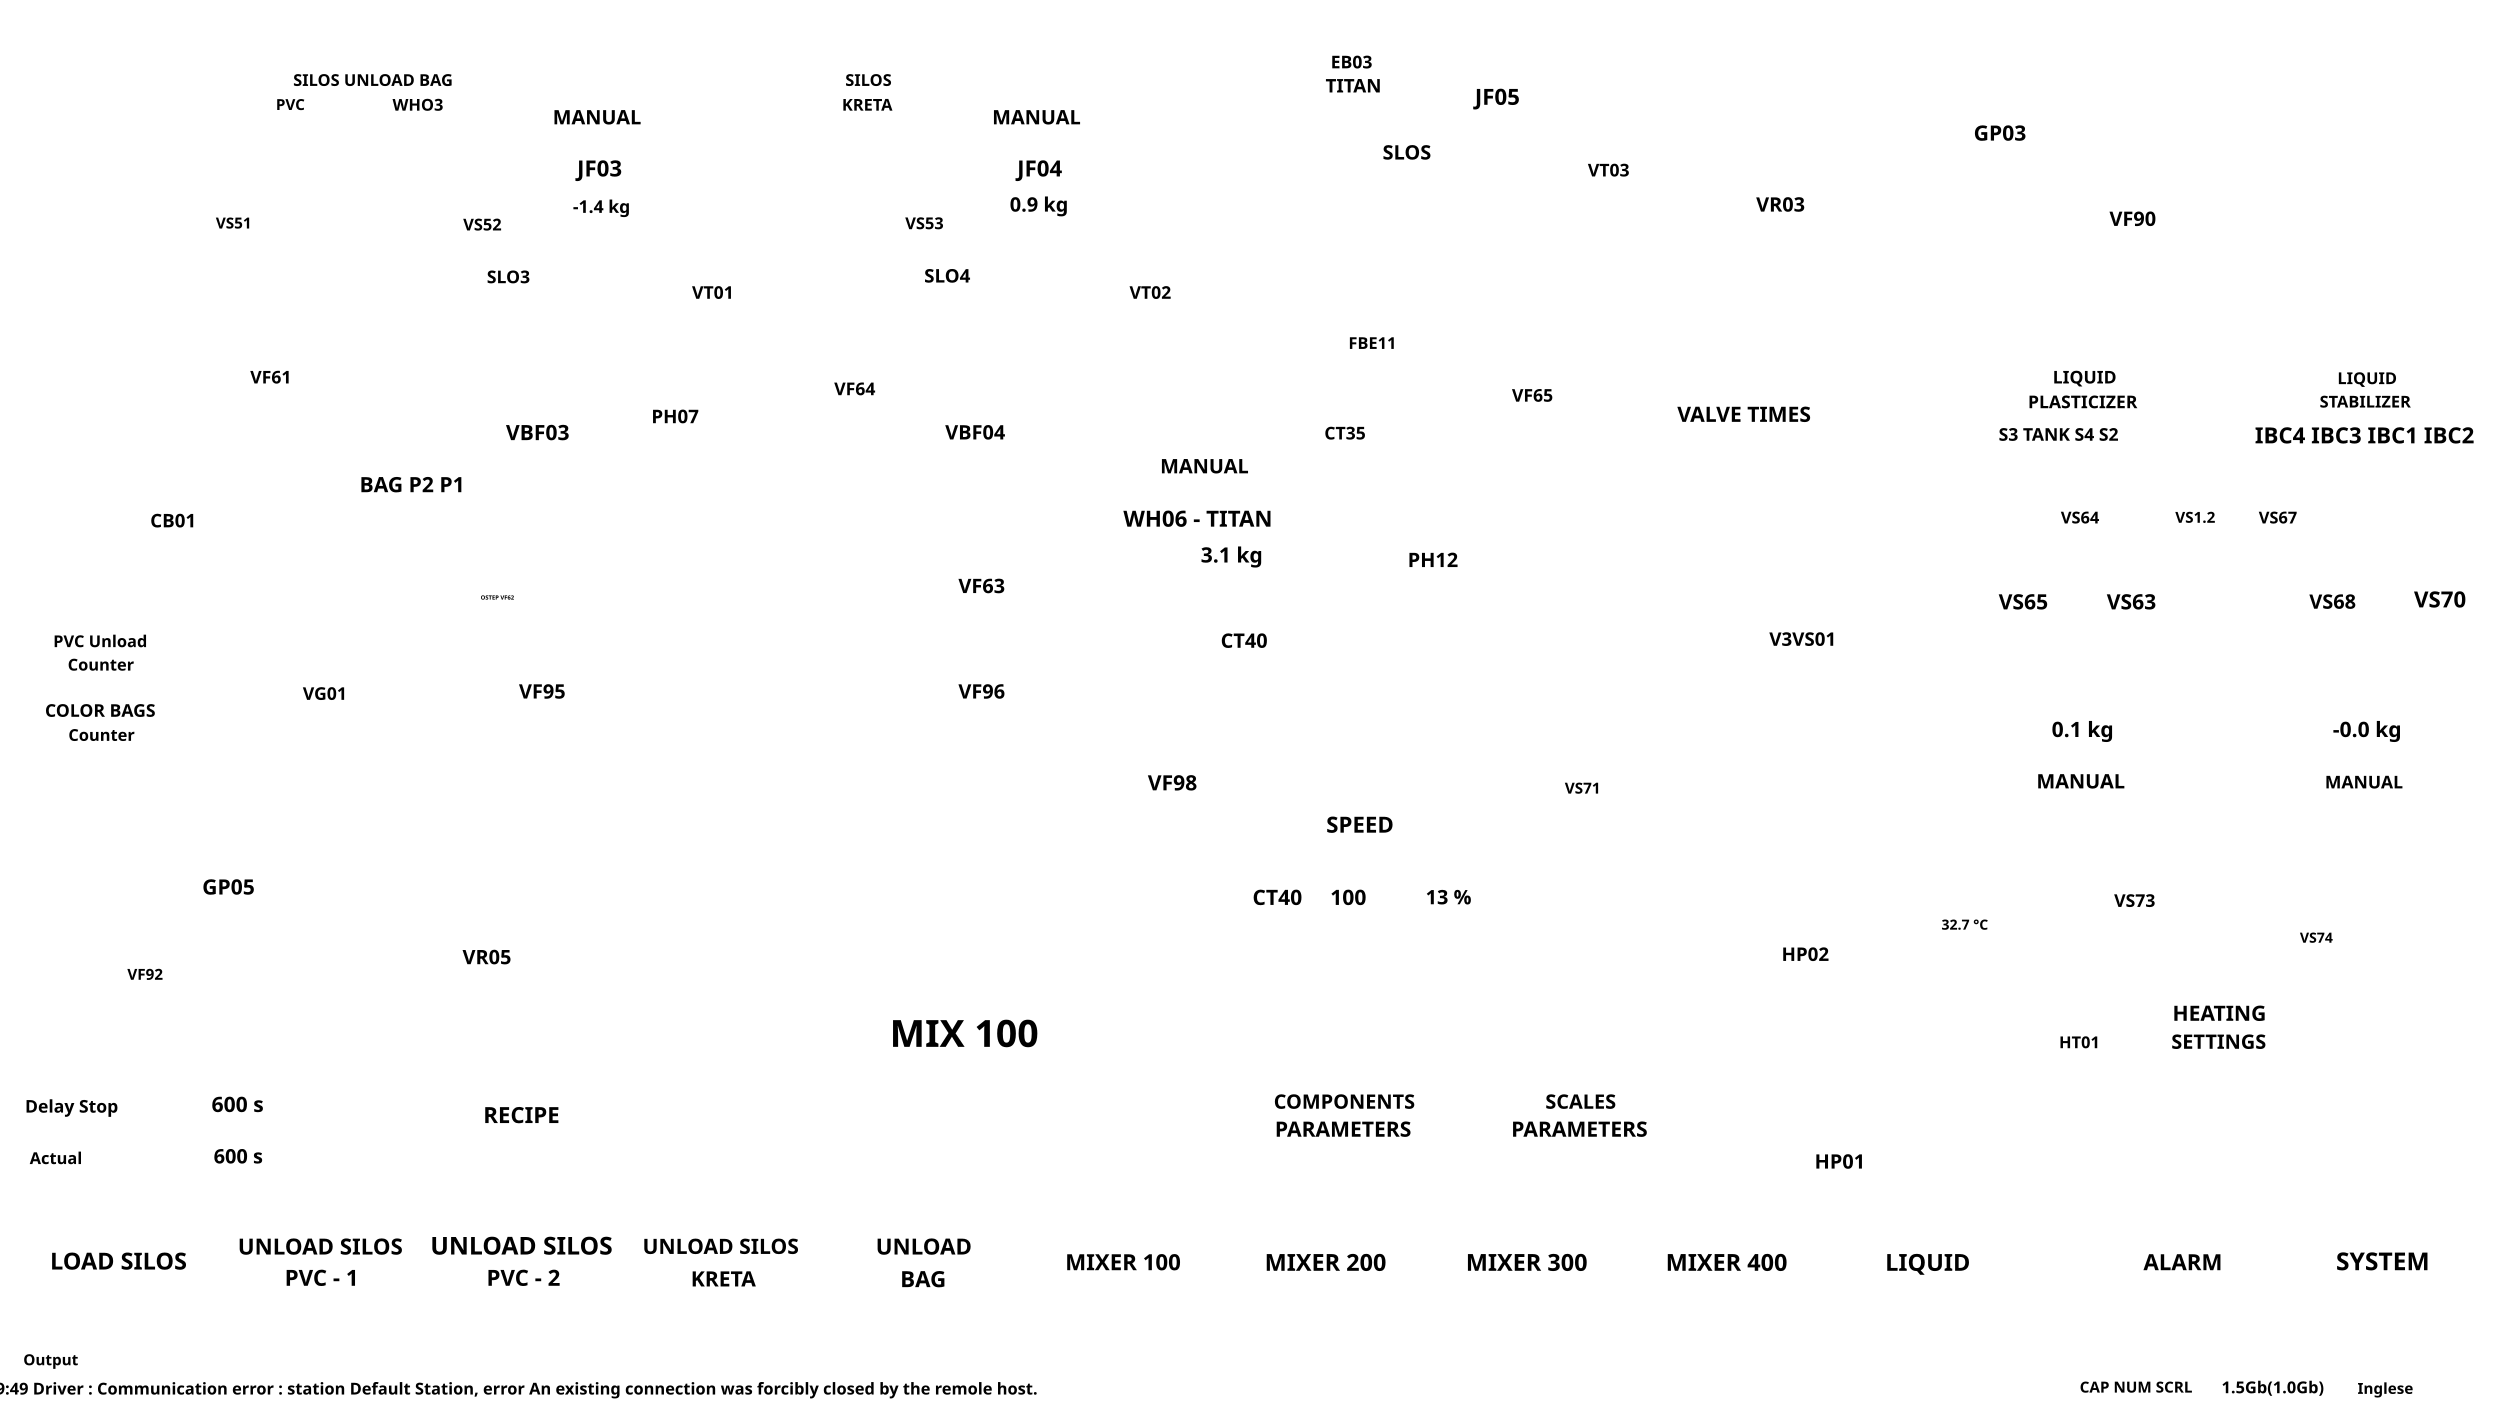
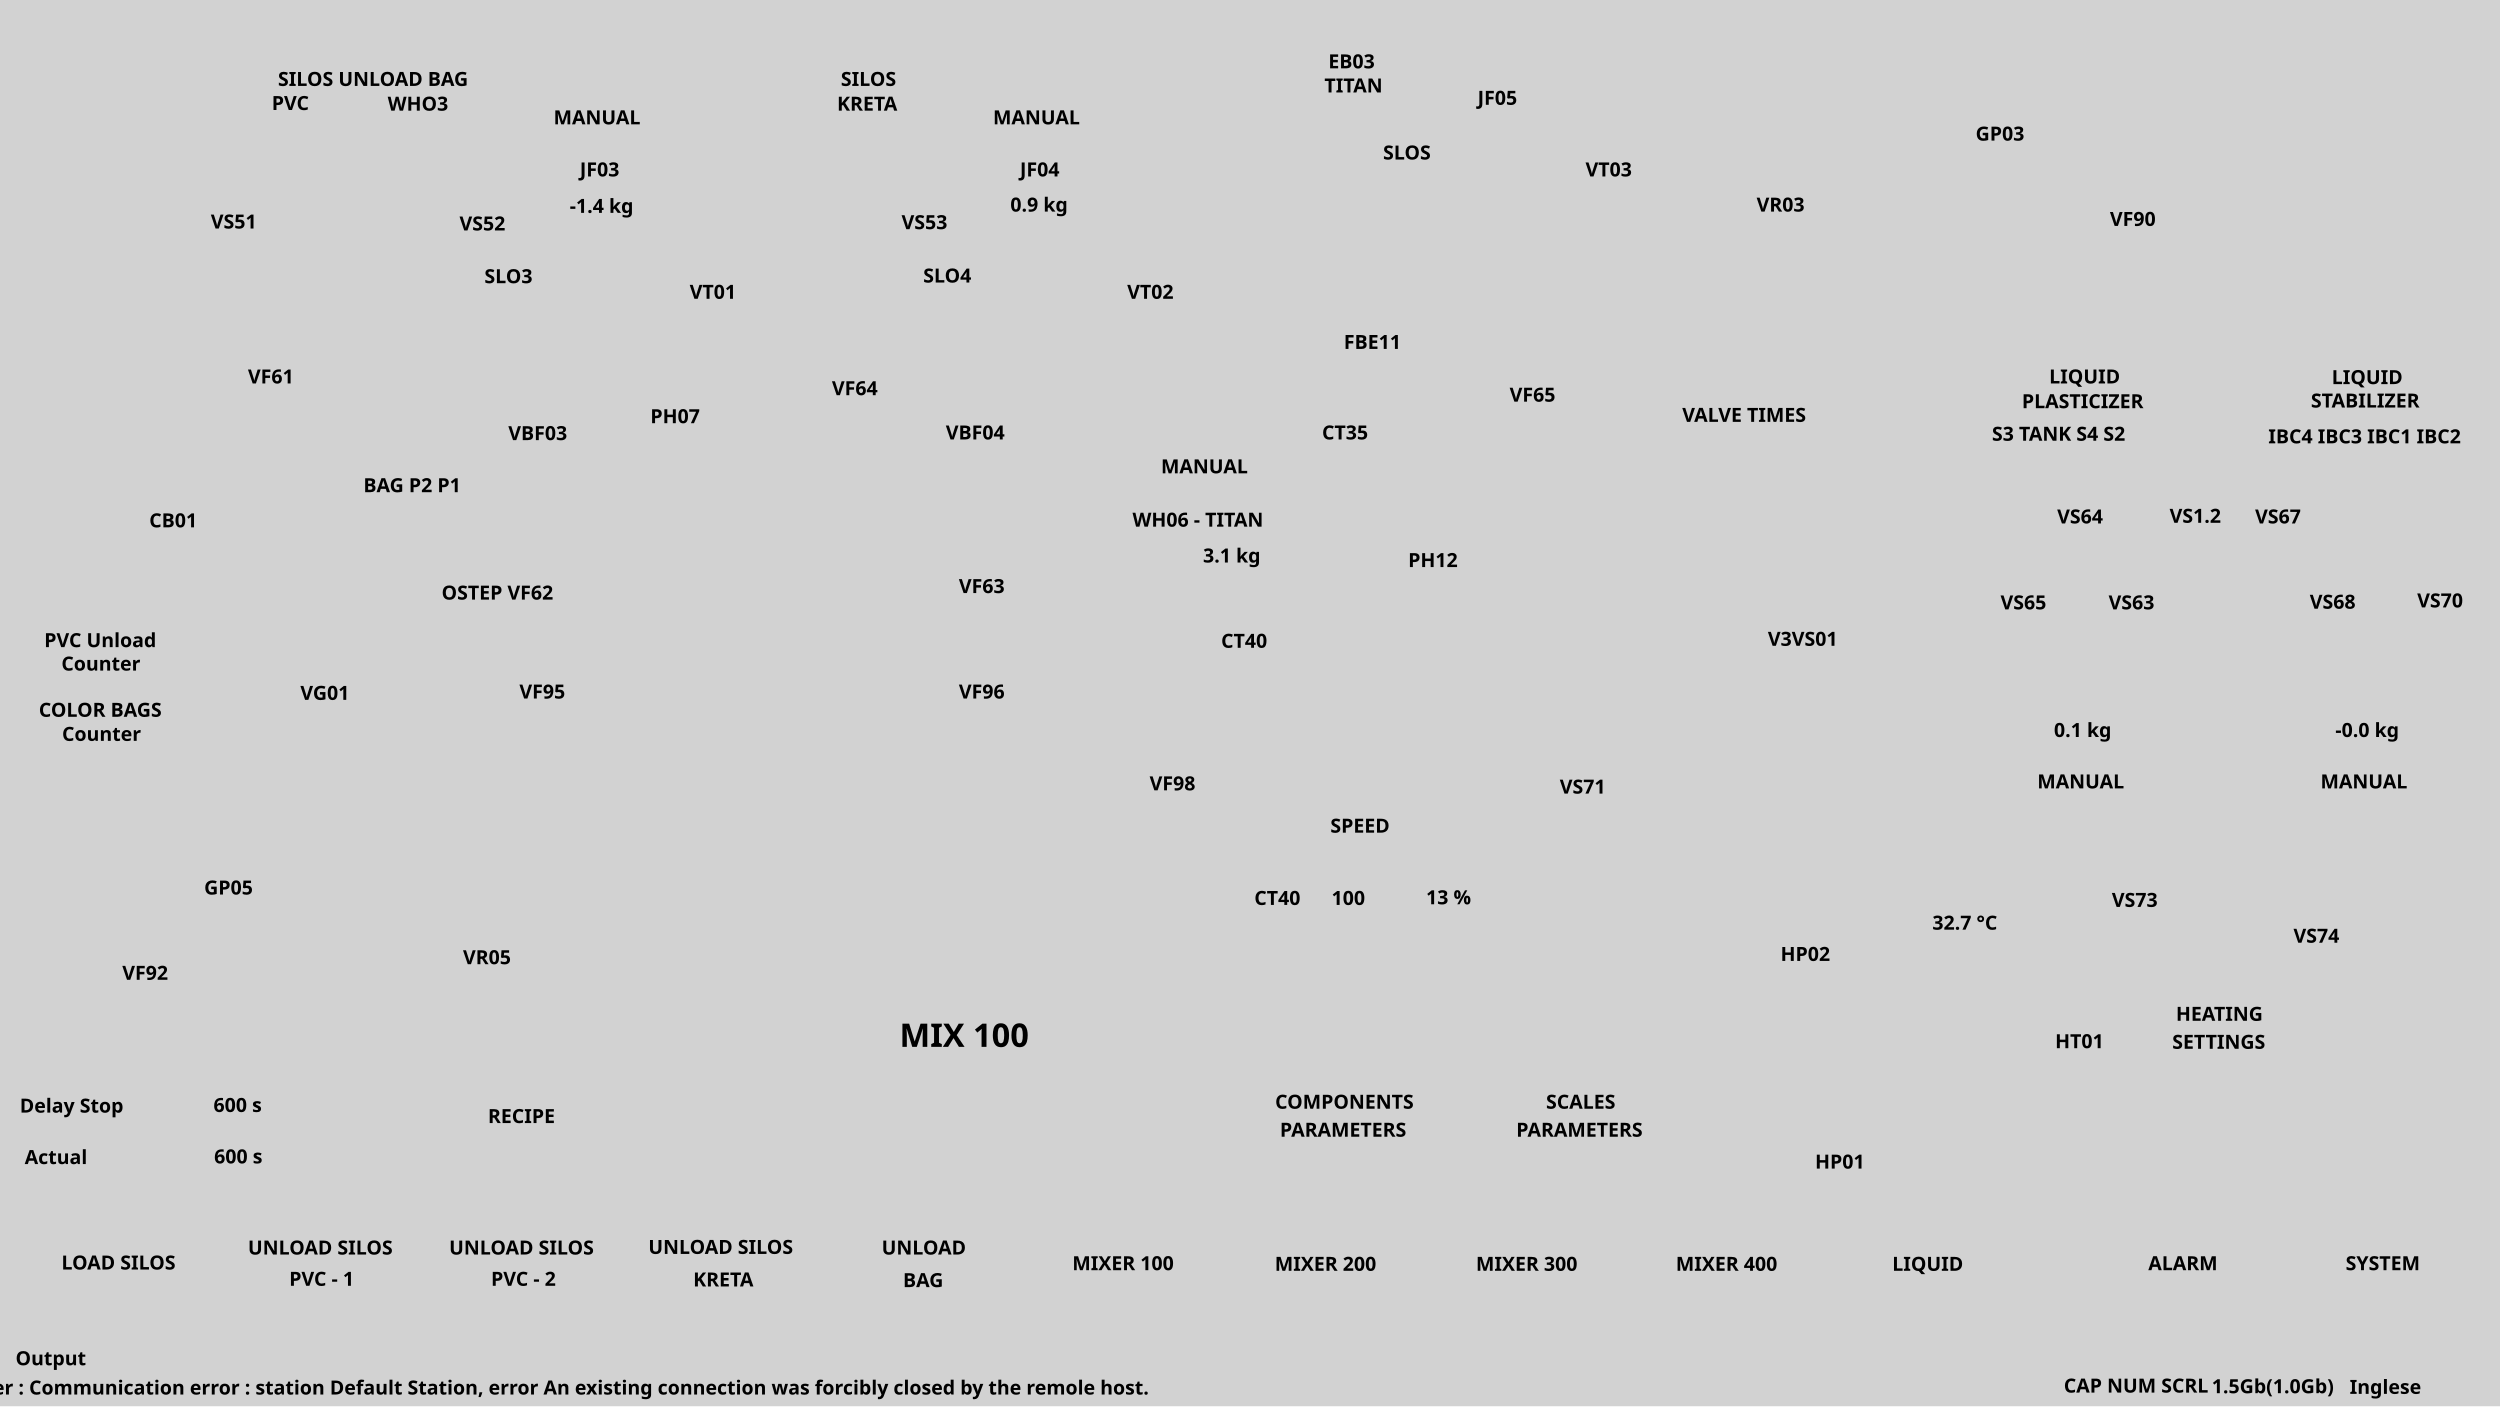
<svg xmlns="http://www.w3.org/2000/svg" baseProfile="full" height="1080" version="1.1" width="1920">
  <defs />
-   <text alignment-baseline="middle" font-family="Tahoma" font-size="13.5" font-weight="bold" text-anchor="middle" x="1038.0" y="52.5">EB03</text>
-   <text alignment-baseline="middle" font-family="Tahoma" font-size="12.6" font-weight="bold" text-anchor="middle" x="286.5" y="66.0">SILOS UNLOAD BAG</text>
-   <text alignment-baseline="middle" font-family="Tahoma" font-size="12.6" font-weight="bold" text-anchor="middle" x="667.0" y="66.0">SILOS</text>
-   <text alignment-baseline="middle" font-family="Tahoma" font-size="14.4" font-weight="bold" text-anchor="middle" x="1039.5" y="71.0">TITAN</text>
-   <text alignment-baseline="middle" font-family="Tahoma" font-size="17.1" font-weight="bold" text-anchor="middle" x="1150.0" y="80.5">JF05</text>
-   <text alignment-baseline="middle" font-family="Tahoma" font-size="11.7" font-weight="bold" text-anchor="middle" x="223.0" y="84.5">PVC</text>
-   <text alignment-baseline="middle" font-family="Tahoma" font-size="12.6" font-weight="bold" text-anchor="middle" x="321.0" y="85.0">WHO3</text>
-   <text alignment-baseline="middle" font-family="Tahoma" font-size="12.6" font-weight="bold" text-anchor="middle" x="666.0" y="85.0">KRETA</text>
-   <text alignment-baseline="middle" font-family="Tahoma" font-size="15.3" font-weight="bold" text-anchor="middle" x="458.5" y="95.5">MANUAL</text>
-   <text alignment-baseline="middle" font-family="Tahoma" font-size="15.3" font-weight="bold" text-anchor="middle" x="796.0" y="95.5">MANUAL</text>
-   <text alignment-baseline="middle" font-family="Tahoma" font-size="16.2" font-weight="bold" text-anchor="middle" x="1536.0" y="108.0">GP03</text>
-   <text alignment-baseline="middle" font-family="Tahoma" font-size="15.3" font-weight="bold" text-anchor="middle" x="1080.5" y="122.5">SLOS</text>
-   <text alignment-baseline="middle" font-family="Tahoma" font-size="17.1" font-weight="bold" text-anchor="middle" x="460.5" y="135.5">JF03</text>
-   <text alignment-baseline="middle" font-family="Tahoma" font-size="17.1" font-weight="bold" text-anchor="middle" x="798.5" y="135.5">JF04</text>
-   <text alignment-baseline="middle" font-family="Tahoma" font-size="13.5" font-weight="bold" text-anchor="middle" x="1235.5" y="135.5">VT03</text>
-   <text alignment-baseline="middle" font-family="Tahoma" font-size="15.3" font-weight="bold" text-anchor="middle" x="798.0" y="162.5">0.9 kg</text>
-   <text alignment-baseline="middle" font-family="Tahoma" font-size="15.3" font-weight="bold" text-anchor="middle" x="1367.5" y="162.5">VR03</text>
-   <text alignment-baseline="middle" font-family="Tahoma" font-size="13.5" font-weight="bold" text-anchor="middle" x="462.0" y="163.5">-1.4 kg</text>
-   <text alignment-baseline="middle" font-family="Tahoma" font-size="15.3" font-weight="bold" text-anchor="middle" x="1638.0" y="173.5">VF90</text>
-   <text alignment-baseline="middle" font-family="Tahoma" font-size="11.7" font-weight="bold" text-anchor="middle" x="179.5" y="175.5">VS51</text>
-   <text alignment-baseline="middle" font-family="Tahoma" font-size="12.6" font-weight="bold" text-anchor="middle" x="710.0" y="176.0">VS53</text>
-   <text alignment-baseline="middle" font-family="Tahoma" font-size="12.6" font-weight="bold" text-anchor="middle" x="370.5" y="177.0">VS52</text>
-   <text alignment-baseline="middle" font-family="Tahoma" font-size="14.4" font-weight="bold" text-anchor="middle" x="727.5" y="217.0">SLO4</text>
-   <text alignment-baseline="middle" font-family="Tahoma" font-size="13.5" font-weight="bold" text-anchor="middle" x="390.5" y="217.5">SLO3</text>
-   <text alignment-baseline="middle" font-family="Tahoma" font-size="13.5" font-weight="bold" text-anchor="middle" x="547.5" y="229.5">VT01</text>
-   <text alignment-baseline="middle" font-family="Tahoma" font-size="13.5" font-weight="bold" text-anchor="middle" x="883.5" y="229.5">VT02</text>
-   <text alignment-baseline="middle" font-family="Tahoma" font-size="12.6" font-weight="bold" text-anchor="middle" x="1054.0" y="268.0">FBE11 </text>
-   <text alignment-baseline="middle" font-family="Tahoma" font-size="13.5" font-weight="bold" text-anchor="middle" x="208.0" y="294.5">VF61</text>
-   <text alignment-baseline="middle" font-family="Tahoma" font-size="13.5" font-weight="bold" text-anchor="middle" x="1601.0" y="294.5">LIQUID</text>
-   <text alignment-baseline="middle" font-family="Tahoma" font-size="12.6" font-weight="bold" text-anchor="middle" x="1818.0" y="295.0">LIQUID</text>
-   <text alignment-baseline="middle" font-family="Tahoma" font-size="13.5" font-weight="bold" text-anchor="middle" x="656.5" y="303.5">VF64</text>
-   <text alignment-baseline="middle" font-family="Tahoma" font-size="13.5" font-weight="bold" text-anchor="middle" x="1177.0" y="308.5">VF65</text>
-   <text alignment-baseline="middle" font-family="Tahoma" font-size="13.5" font-weight="bold" text-anchor="middle" x="1599.5" y="313.5">PLASTICIZER</text>
-   <text alignment-baseline="middle" font-family="Tahoma" font-size="12.6" font-weight="bold" text-anchor="middle" x="1816.5" y="313.0">STABILIZER</text>
-   <text alignment-baseline="middle" font-family="Tahoma" font-size="16.2" font-weight="bold" text-anchor="middle" x="1339.5" y="324.0">VALVE TIMES</text>
-   <text alignment-baseline="middle" font-family="Tahoma" font-size="14.4" font-weight="bold" text-anchor="middle" x="518.5" y="325.0">PH07</text>
-   <text alignment-baseline="middle" font-family="Tahoma" font-size="16.2" font-weight="bold" text-anchor="middle" x="413.0" y="338.0">VBF03</text>
-   <text alignment-baseline="middle" font-family="Tahoma" font-size="15.3" font-weight="bold" text-anchor="middle" x="749.0" y="337.5">VBF04</text>
-   <text alignment-baseline="middle" font-family="Tahoma" font-size="13.5" font-weight="bold" text-anchor="middle" x="1033.0" y="337.5">CT35</text>
-   <text alignment-baseline="middle" font-family="Tahoma" font-size="13.5" font-weight="bold" text-anchor="middle" x="1581.0" y="338.5">S3 TANK S4 S2</text>
-   <text alignment-baseline="middle" font-family="Tahoma" font-size="17.1" font-weight="bold" text-anchor="middle" x="1816.0" y="340.5">IBC4 IBC3 IBC1 IBC2</text>
-   <text alignment-baseline="middle" font-family="Tahoma" font-size="15.3" font-weight="bold" text-anchor="middle" x="925.0" y="363.5">MANUAL</text>
-   <text alignment-baseline="middle" font-family="Tahoma" font-size="16.2" font-weight="bold" text-anchor="middle" x="316.5" y="378.0">BAG P2 P1</text>
-   <text alignment-baseline="middle" font-family="Tahoma" font-size="17.1" font-weight="bold" text-anchor="middle" x="920.0" y="404.5">WH06 - TITAN</text>
-   <text alignment-baseline="middle" font-family="Tahoma" font-size="12.6" font-weight="bold" text-anchor="middle" x="1597.5" y="402.0">VS64</text>
-   <text alignment-baseline="middle" font-family="Tahoma" font-size="11.7" font-weight="bold" text-anchor="middle" x="1686.0" y="401.5">VS1.2</text>
-   <text alignment-baseline="middle" font-family="Tahoma" font-size="12.6" font-weight="bold" text-anchor="middle" x="1749.5" y="402.0">VS67</text>
-   <text alignment-baseline="middle" font-family="Tahoma" font-size="14.4" font-weight="bold" text-anchor="middle" x="133.0" y="405.0">CB01</text>
-   <text alignment-baseline="middle" font-family="Tahoma" font-size="16.2" font-weight="bold" text-anchor="middle" x="946.0" y="432.0">3.1 kg</text>
-   <text alignment-baseline="middle" font-family="Tahoma" font-size="15.3" font-weight="bold" text-anchor="middle" x="1100.5" y="435.5">PH12</text>
-   <text alignment-baseline="middle" font-family="Tahoma" font-size="15.3" font-weight="bold" text-anchor="middle" x="754.0" y="455.5">VF63</text>
-   <text alignment-baseline="middle" font-family="Tahoma" font-size="17.1" font-weight="bold" text-anchor="middle" x="1874.0" y="466.5">VS70</text>
-   <text alignment-baseline="middle" font-family="Tahoma" font-size="4.5" font-weight="bold" text-anchor="middle" x="382.0" y="460.5">OSTEP VF62</text>
-   <text alignment-baseline="middle" font-family="Tahoma" font-size="16.2" font-weight="bold" text-anchor="middle" x="1554.0" y="468.0">VS65</text>
-   <text alignment-baseline="middle" font-family="Tahoma" font-size="16.2" font-weight="bold" text-anchor="middle" x="1637.0" y="468.0">VS63</text>
-   <text alignment-baseline="middle" font-family="Tahoma" font-size="15.3" font-weight="bold" text-anchor="middle" x="1791.5" y="467.5">VS68</text>
-   <text alignment-baseline="middle" font-family="Tahoma" font-size="14.4" font-weight="bold" text-anchor="middle" x="1384.5" y="496.0">V3VS01</text>
-   <text alignment-baseline="middle" font-family="Tahoma" font-size="15.3" font-weight="bold" text-anchor="middle" x="955.5" y="497.5">CT40</text>
-   <text alignment-baseline="middle" font-family="Tahoma" font-size="12.6" font-weight="bold" text-anchor="middle" x="77.0" y="497.0">PVC Unload</text>
-   <text alignment-baseline="middle" font-family="Tahoma" font-size="12.6" font-weight="bold" text-anchor="middle" x="77.5" y="515.0">Counter</text>
-   <text alignment-baseline="middle" font-family="Tahoma" font-size="15.3" font-weight="bold" text-anchor="middle" x="416.5" y="536.5">VF95</text>
-   <text alignment-baseline="middle" font-family="Tahoma" font-size="15.3" font-weight="bold" text-anchor="middle" x="754.0" y="536.5">VF96</text>
-   <text alignment-baseline="middle" font-family="Tahoma" font-size="13.5" font-weight="bold" text-anchor="middle" x="249.5" y="537.5">VG01</text>
-   <text alignment-baseline="middle" font-family="Tahoma" font-size="13.5" font-weight="bold" text-anchor="middle" x="77.0" y="550.5">COLOR BAGS</text>
-   <text alignment-baseline="middle" font-family="Tahoma" font-size="16.2" font-weight="bold" text-anchor="middle" x="1599.5" y="566.0">0.1 kg</text>
-   <text alignment-baseline="middle" font-family="Tahoma" font-size="16.2" font-weight="bold" text-anchor="middle" x="1818.0" y="566.0">-0.0 kg</text>
-   <text alignment-baseline="middle" font-family="Tahoma" font-size="12.6" font-weight="bold" text-anchor="middle" x="78.0" y="569.0">Counter</text>
-   <text alignment-baseline="middle" font-family="Tahoma" font-size="15.3" font-weight="bold" text-anchor="middle" x="1598.0" y="605.5">MANUAL</text>
-   <text alignment-baseline="middle" font-family="Tahoma" font-size="16.2" font-weight="bold" text-anchor="middle" x="900.5" y="607.0">VF98</text>
-   <text alignment-baseline="middle" font-family="Tahoma" font-size="13.5" font-weight="bold" text-anchor="middle" x="1815.5" y="605.5">MANUAL</text>
-   <text alignment-baseline="middle" font-family="Tahoma" font-size="11.7" font-weight="bold" text-anchor="middle" x="1215.5" y="609.5">VS71</text>
-   <text alignment-baseline="middle" font-family="Tahoma" font-size="17.1" font-weight="bold" text-anchor="middle" x="1044.5" y="639.5">SPEED</text>
-   <text alignment-baseline="middle" font-family="Tahoma" font-size="16.2" font-weight="bold" text-anchor="middle" x="175.5" y="687.0">GP05</text>
-   <text alignment-baseline="middle" font-family="Tahoma" font-size="16.2" font-weight="bold" text-anchor="middle" x="981.0" y="695.0">CT40 </text>
-   <text alignment-baseline="middle" font-family="Tahoma" font-size="16.2" font-weight="bold" text-anchor="middle" x="1035.5" y="695.0"> 100</text>
-   <text alignment-baseline="middle" font-family="Tahoma" font-size="15.3" font-weight="bold" text-anchor="middle" x="1112.5" y="694.5">13 %</text>
-   <text alignment-baseline="middle" font-family="Tahoma" font-size="13.5" font-weight="bold" text-anchor="middle" x="1639.5" y="696.5">VS73</text>
-   <text alignment-baseline="middle" font-family="Tahoma" font-size="10.8" font-weight="bold" text-anchor="middle" x="1509.0" y="714.0">32.7 °C</text>
-   <text alignment-baseline="middle" font-family="Tahoma" font-size="10.8" font-weight="bold" text-anchor="middle" x="1779.0" y="724.0">VS74</text>
-   <text alignment-baseline="middle" font-family="Tahoma" font-size="14.4" font-weight="bold" text-anchor="middle" x="1386.5" y="738.0">HP02</text>
-   <text alignment-baseline="middle" font-family="Tahoma" font-size="15.3" font-weight="bold" text-anchor="middle" x="374.0" y="740.5">VR05</text>
-   <text alignment-baseline="middle" font-family="Tahoma" font-size="11.7" font-weight="bold" text-anchor="middle" x="111.5" y="752.5">VF92</text>
-   <text alignment-baseline="middle" font-family="Tahoma" font-size="16.2" font-weight="bold" text-anchor="middle" x="1704.5" y="784.0">HEATING</text>
-   <text alignment-baseline="middle" font-family="Tahoma" font-size="28.8" font-weight="bold" text-anchor="middle" x="740.5" y="804.0">MIX 100</text>
-   <text alignment-baseline="middle" font-family="Tahoma" font-size="15.3" font-weight="bold" text-anchor="middle" x="1704.0" y="805.5">SETTINGS</text>
-   <text alignment-baseline="middle" font-family="Tahoma" font-size="12.6" font-weight="bold" text-anchor="middle" x="1597.0" y="805.0">HT01</text>
-   <text alignment-baseline="middle" font-family="Tahoma" font-size="15.3" font-weight="bold" text-anchor="middle" x="1032.5" y="851.5">COMPONENTS</text>
-   <text alignment-baseline="middle" font-family="Tahoma" font-size="15.3" font-weight="bold" text-anchor="middle" x="1214.0" y="851.5">SCALES</text>
-   <text alignment-baseline="middle" font-family="Tahoma" font-size="16.2" font-weight="bold" text-anchor="middle" x="182.5" y="854.0">600 s</text>
-   <text alignment-baseline="middle" font-family="Tahoma" font-size="13.5" font-weight="bold" text-anchor="middle" x="55.0" y="854.5">Delay Stop</text>
-   <text alignment-baseline="middle" font-family="Tahoma" font-size="17.1" font-weight="bold" text-anchor="middle" x="400.5" y="862.5">RECIPE</text>
-   <text alignment-baseline="middle" font-family="Tahoma" font-size="16.2" font-weight="bold" text-anchor="middle" x="1031.5" y="873.0">PARAMETERS</text>
-   <text alignment-baseline="middle" font-family="Tahoma" font-size="16.2" font-weight="bold" text-anchor="middle" x="1213.0" y="873.0"> PARAMETERS</text>
-   <text alignment-baseline="middle" font-family="Tahoma" font-size="15.3" font-weight="bold" text-anchor="middle" x="183.0" y="893.5">600 s</text>
-   <text alignment-baseline="middle" font-family="Tahoma" font-size="12.6" font-weight="bold" text-anchor="middle" x="43.0" y="894.0">Actual</text>
-   <text alignment-baseline="middle" font-family="Tahoma" font-size="15.3" font-weight="bold" text-anchor="middle" x="1413.0" y="897.5">HP01</text>
-   <text alignment-baseline="middle" font-family="Tahoma" font-size="18.9" font-weight="bold" text-anchor="middle" x="400.5" y="963.5">UNLOAD SILOS</text>
-   <text alignment-baseline="middle" font-family="Tahoma" font-size="17.1" font-weight="bold" text-anchor="middle" x="246.0" y="963.5">UNLOAD SILOS</text>
-   <text alignment-baseline="middle" font-family="Tahoma" font-size="16.2" font-weight="bold" text-anchor="middle" x="553.5" y="963.0">UNLOAD SILOS</text>
-   <text alignment-baseline="middle" font-family="Tahoma" font-size="17.1" font-weight="bold" text-anchor="middle" x="709.5" y="963.5">UNLOAD</text>
-   <text alignment-baseline="middle" font-family="Tahoma" font-size="18.0" font-weight="bold" text-anchor="middle" x="91.0" y="975.0">LOAD SILOS</text>
-   <text alignment-baseline="middle" font-family="Tahoma" font-size="18.9" font-weight="bold" text-anchor="middle" x="1830.0" y="975.5">SYSTEM</text>
-   <text alignment-baseline="middle" font-family="Tahoma" font-size="17.1" font-weight="bold" text-anchor="middle" x="862.5" y="975.5">MIXER 100</text>
-   <text alignment-baseline="middle" font-family="Tahoma" font-size="18.0" font-weight="bold" text-anchor="middle" x="1018.0" y="976.0">MIXER 200</text>
-   <text alignment-baseline="middle" font-family="Tahoma" font-size="18.0" font-weight="bold" text-anchor="middle" x="1172.5" y="976.0">MIXER 300</text>
-   <text alignment-baseline="middle" font-family="Tahoma" font-size="18.0" font-weight="bold" text-anchor="middle" x="1326.0" y="976.0">MIXER 400</text>
-   <text alignment-baseline="middle" font-family="Tahoma" font-size="18.0" font-weight="bold" text-anchor="middle" x="1480.5" y="976.0">LIQUID</text>
-   <text alignment-baseline="middle" font-family="Tahoma" font-size="17.1" font-weight="bold" text-anchor="middle" x="1676.5" y="975.5">ALARM</text>
-   <text alignment-baseline="middle" font-family="Tahoma" font-size="17.1" font-weight="bold" text-anchor="middle" x="247.0" y="987.5">PVC - 1</text>
-   <text alignment-baseline="middle" font-family="Tahoma" font-size="17.1" font-weight="bold" text-anchor="middle" x="402.0" y="987.5">PVC - 2</text>
-   <text alignment-baseline="middle" font-family="Tahoma" font-size="16.2" font-weight="bold" text-anchor="middle" x="555.5" y="988.0">KRETA</text>
-   <text alignment-baseline="middle" font-family="Tahoma" font-size="17.1" font-weight="bold" text-anchor="middle" x="709.0" y="988.5">BAG</text>
-   <text alignment-baseline="middle" font-family="Tahoma" font-size="11.7" font-weight="bold" text-anchor="middle" x="39.0" y="1048.5">Output</text>
-   <text alignment-baseline="middle" font-family="Tahoma" font-size="11.7" font-weight="bold" text-anchor="middle" x="1640.5" y="1069.5">CAP NUM SCRL</text>
-   <text alignment-baseline="middle" font-family="Tahoma" font-size="12.6" font-weight="bold" text-anchor="middle" x="1745.5" y="1070.0">1.5Gb(1.0Gb)</text>
-   <text alignment-baseline="middle" font-family="Tahoma" font-size="12.6" font-weight="bold" text-anchor="middle" x="348.5" y="1071.0">26/11/2019 18:09:49 Driver : Communication error : station Default Station, error An existing connection was forcibly closed by the remole host.</text>
-   <text alignment-baseline="middle" font-family="Tahoma" font-size="11.7" font-weight="bold" text-anchor="middle" x="1832.0" y="1070.5">Inglese</text>
+   <g id="background-layer">
+     <rect fill="#d2d2d2" height="1080" width="1920" x="0" y="0" />
+   </g>
+   <g id="text-layer">
+     <text alignment-baseline="middle" font-family="Tahoma" font-size="15" font-weight="bold" text-anchor="middle" x="1038.0" y="52.5">EB03</text>
+     <text alignment-baseline="middle" font-family="Tahoma" font-size="15" font-weight="bold" text-anchor="middle" x="286.5" y="66.0">SILOS UNLOAD BAG</text>
+     <text alignment-baseline="middle" font-family="Tahoma" font-size="15" font-weight="bold" text-anchor="middle" x="667.0" y="66.0">SILOS</text>
+     <text alignment-baseline="middle" font-family="Tahoma" font-size="15" font-weight="bold" text-anchor="middle" x="1039.5" y="71.0">TITAN</text>
+     <text alignment-baseline="middle" font-family="Tahoma" font-size="15" font-weight="bold" text-anchor="middle" x="1150.0" y="80.5">JF05</text>
+     <text alignment-baseline="middle" font-family="Tahoma" font-size="15" font-weight="bold" text-anchor="middle" x="223.0" y="84.5">PVC</text>
+     <text alignment-baseline="middle" font-family="Tahoma" font-size="15" font-weight="bold" text-anchor="middle" x="321.0" y="85.0">WHO3</text>
+     <text alignment-baseline="middle" font-family="Tahoma" font-size="15" font-weight="bold" text-anchor="middle" x="666.0" y="85.0">KRETA</text>
+     <text alignment-baseline="middle" font-family="Tahoma" font-size="15" font-weight="bold" text-anchor="middle" x="458.5" y="95.5">MANUAL</text>
+     <text alignment-baseline="middle" font-family="Tahoma" font-size="15" font-weight="bold" text-anchor="middle" x="796.0" y="95.5">MANUAL</text>
+     <text alignment-baseline="middle" font-family="Tahoma" font-size="15" font-weight="bold" text-anchor="middle" x="1536.0" y="108.0">GP03</text>
+     <text alignment-baseline="middle" font-family="Tahoma" font-size="15" font-weight="bold" text-anchor="middle" x="1080.5" y="122.5">SLOS</text>
+     <text alignment-baseline="middle" font-family="Tahoma" font-size="15" font-weight="bold" text-anchor="middle" x="460.5" y="135.5">JF03</text>
+     <text alignment-baseline="middle" font-family="Tahoma" font-size="15" font-weight="bold" text-anchor="middle" x="798.5" y="135.5">JF04</text>
+     <text alignment-baseline="middle" font-family="Tahoma" font-size="15" font-weight="bold" text-anchor="middle" x="1235.5" y="135.5">VT03</text>
+     <text alignment-baseline="middle" font-family="Tahoma" font-size="15" font-weight="bold" text-anchor="middle" x="798.0" y="162.5">0.9 kg</text>
+     <text alignment-baseline="middle" font-family="Tahoma" font-size="15" font-weight="bold" text-anchor="middle" x="1367.5" y="162.5">VR03</text>
+     <text alignment-baseline="middle" font-family="Tahoma" font-size="15" font-weight="bold" text-anchor="middle" x="462.0" y="163.5">-1.4 kg</text>
+     <text alignment-baseline="middle" font-family="Tahoma" font-size="15" font-weight="bold" text-anchor="middle" x="1638.0" y="173.5">VF90</text>
+     <text alignment-baseline="middle" font-family="Tahoma" font-size="15" font-weight="bold" text-anchor="middle" x="179.5" y="175.5">VS51</text>
+     <text alignment-baseline="middle" font-family="Tahoma" font-size="15" font-weight="bold" text-anchor="middle" x="710.0" y="176.0">VS53</text>
+     <text alignment-baseline="middle" font-family="Tahoma" font-size="15" font-weight="bold" text-anchor="middle" x="370.5" y="177.0">VS52</text>
+     <text alignment-baseline="middle" font-family="Tahoma" font-size="15" font-weight="bold" text-anchor="middle" x="727.5" y="217.0">SLO4</text>
+     <text alignment-baseline="middle" font-family="Tahoma" font-size="15" font-weight="bold" text-anchor="middle" x="390.5" y="217.5">SLO3</text>
+     <text alignment-baseline="middle" font-family="Tahoma" font-size="15" font-weight="bold" text-anchor="middle" x="547.5" y="229.5">VT01</text>
+     <text alignment-baseline="middle" font-family="Tahoma" font-size="15" font-weight="bold" text-anchor="middle" x="883.5" y="229.5">VT02</text>
+     <text alignment-baseline="middle" font-family="Tahoma" font-size="15" font-weight="bold" text-anchor="middle" x="1054.0" y="268.0">FBE11 </text>
+     <text alignment-baseline="middle" font-family="Tahoma" font-size="15" font-weight="bold" text-anchor="middle" x="208.0" y="294.5">VF61</text>
+     <text alignment-baseline="middle" font-family="Tahoma" font-size="15" font-weight="bold" text-anchor="middle" x="1601.0" y="294.5">LIQUID</text>
+     <text alignment-baseline="middle" font-family="Tahoma" font-size="15" font-weight="bold" text-anchor="middle" x="1818.0" y="295.0">LIQUID</text>
+     <text alignment-baseline="middle" font-family="Tahoma" font-size="15" font-weight="bold" text-anchor="middle" x="656.5" y="303.5">VF64</text>
+     <text alignment-baseline="middle" font-family="Tahoma" font-size="15" font-weight="bold" text-anchor="middle" x="1177.0" y="308.5">VF65</text>
+     <text alignment-baseline="middle" font-family="Tahoma" font-size="15" font-weight="bold" text-anchor="middle" x="1599.5" y="313.5">PLASTICIZER</text>
+     <text alignment-baseline="middle" font-family="Tahoma" font-size="15" font-weight="bold" text-anchor="middle" x="1816.5" y="313.0">STABILIZER</text>
+     <text alignment-baseline="middle" font-family="Tahoma" font-size="15" font-weight="bold" text-anchor="middle" x="1339.5" y="324.0">VALVE TIMES</text>
+     <text alignment-baseline="middle" font-family="Tahoma" font-size="15" font-weight="bold" text-anchor="middle" x="518.5" y="325.0">PH07</text>
+     <text alignment-baseline="middle" font-family="Tahoma" font-size="15" font-weight="bold" text-anchor="middle" x="413.0" y="338.0">VBF03</text>
+     <text alignment-baseline="middle" font-family="Tahoma" font-size="15" font-weight="bold" text-anchor="middle" x="749.0" y="337.5">VBF04</text>
+     <text alignment-baseline="middle" font-family="Tahoma" font-size="15" font-weight="bold" text-anchor="middle" x="1033.0" y="337.5">CT35</text>
+     <text alignment-baseline="middle" font-family="Tahoma" font-size="15" font-weight="bold" text-anchor="middle" x="1581.0" y="338.5">S3 TANK S4 S2</text>
+     <text alignment-baseline="middle" font-family="Tahoma" font-size="15" font-weight="bold" text-anchor="middle" x="1816.0" y="340.5">IBC4 IBC3 IBC1 IBC2</text>
+     <text alignment-baseline="middle" font-family="Tahoma" font-size="15" font-weight="bold" text-anchor="middle" x="925.0" y="363.5">MANUAL</text>
+     <text alignment-baseline="middle" font-family="Tahoma" font-size="15" font-weight="bold" text-anchor="middle" x="316.5" y="378.0">BAG P2 P1</text>
+     <text alignment-baseline="middle" font-family="Tahoma" font-size="15" font-weight="bold" text-anchor="middle" x="920.0" y="404.5">WH06 - TITAN</text>
+     <text alignment-baseline="middle" font-family="Tahoma" font-size="15" font-weight="bold" text-anchor="middle" x="1597.5" y="402.0">VS64</text>
+     <text alignment-baseline="middle" font-family="Tahoma" font-size="15" font-weight="bold" text-anchor="middle" x="1686.0" y="401.5">VS1.2</text>
+     <text alignment-baseline="middle" font-family="Tahoma" font-size="15" font-weight="bold" text-anchor="middle" x="1749.5" y="402.0">VS67</text>
+     <text alignment-baseline="middle" font-family="Tahoma" font-size="15" font-weight="bold" text-anchor="middle" x="133.0" y="405.0">CB01</text>
+     <text alignment-baseline="middle" font-family="Tahoma" font-size="15" font-weight="bold" text-anchor="middle" x="946.0" y="432.0">3.1 kg</text>
+     <text alignment-baseline="middle" font-family="Tahoma" font-size="15" font-weight="bold" text-anchor="middle" x="1100.5" y="435.5">PH12</text>
+     <text alignment-baseline="middle" font-family="Tahoma" font-size="15" font-weight="bold" text-anchor="middle" x="754.0" y="455.5">VF63</text>
+     <text alignment-baseline="middle" font-family="Tahoma" font-size="15" font-weight="bold" text-anchor="middle" x="1874.0" y="466.5">VS70</text>
+     <text alignment-baseline="middle" font-family="Tahoma" font-size="15" font-weight="bold" text-anchor="middle" x="382.0" y="460.5">OSTEP VF62</text>
+     <text alignment-baseline="middle" font-family="Tahoma" font-size="15" font-weight="bold" text-anchor="middle" x="1554.0" y="468.0">VS65</text>
+     <text alignment-baseline="middle" font-family="Tahoma" font-size="15" font-weight="bold" text-anchor="middle" x="1637.0" y="468.0">VS63</text>
+     <text alignment-baseline="middle" font-family="Tahoma" font-size="15" font-weight="bold" text-anchor="middle" x="1791.5" y="467.5">VS68</text>
+     <text alignment-baseline="middle" font-family="Tahoma" font-size="15" font-weight="bold" text-anchor="middle" x="1384.5" y="496.0">V3VS01</text>
+     <text alignment-baseline="middle" font-family="Tahoma" font-size="15" font-weight="bold" text-anchor="middle" x="955.5" y="497.5">CT40</text>
+     <text alignment-baseline="middle" font-family="Tahoma" font-size="15" font-weight="bold" text-anchor="middle" x="77.0" y="497.0">PVC Unload</text>
+     <text alignment-baseline="middle" font-family="Tahoma" font-size="15" font-weight="bold" text-anchor="middle" x="77.5" y="515.0">Counter</text>
+     <text alignment-baseline="middle" font-family="Tahoma" font-size="15" font-weight="bold" text-anchor="middle" x="416.5" y="536.5">VF95</text>
+     <text alignment-baseline="middle" font-family="Tahoma" font-size="15" font-weight="bold" text-anchor="middle" x="754.0" y="536.5">VF96</text>
+     <text alignment-baseline="middle" font-family="Tahoma" font-size="15" font-weight="bold" text-anchor="middle" x="249.5" y="537.5">VG01</text>
+     <text alignment-baseline="middle" font-family="Tahoma" font-size="15" font-weight="bold" text-anchor="middle" x="77.0" y="550.5">COLOR BAGS</text>
+     <text alignment-baseline="middle" font-family="Tahoma" font-size="15" font-weight="bold" text-anchor="middle" x="1599.5" y="566.0">0.1 kg</text>
+     <text alignment-baseline="middle" font-family="Tahoma" font-size="15" font-weight="bold" text-anchor="middle" x="1818.0" y="566.0">-0.0 kg</text>
+     <text alignment-baseline="middle" font-family="Tahoma" font-size="15" font-weight="bold" text-anchor="middle" x="78.0" y="569.0">Counter</text>
+     <text alignment-baseline="middle" font-family="Tahoma" font-size="15" font-weight="bold" text-anchor="middle" x="1598.0" y="605.5">MANUAL</text>
+     <text alignment-baseline="middle" font-family="Tahoma" font-size="15" font-weight="bold" text-anchor="middle" x="900.5" y="607.0">VF98</text>
+     <text alignment-baseline="middle" font-family="Tahoma" font-size="15" font-weight="bold" text-anchor="middle" x="1815.5" y="605.5">MANUAL</text>
+     <text alignment-baseline="middle" font-family="Tahoma" font-size="15" font-weight="bold" text-anchor="middle" x="1215.5" y="609.5">VS71</text>
+     <text alignment-baseline="middle" font-family="Tahoma" font-size="15" font-weight="bold" text-anchor="middle" x="1044.5" y="639.5">SPEED</text>
+     <text alignment-baseline="middle" font-family="Tahoma" font-size="15" font-weight="bold" text-anchor="middle" x="175.5" y="687.0">GP05</text>
+     <text alignment-baseline="middle" font-family="Tahoma" font-size="15" font-weight="bold" text-anchor="middle" x="981.0" y="695.0">CT40 </text>
+     <text alignment-baseline="middle" font-family="Tahoma" font-size="15" font-weight="bold" text-anchor="middle" x="1035.5" y="695.0"> 100</text>
+     <text alignment-baseline="middle" font-family="Tahoma" font-size="15" font-weight="bold" text-anchor="middle" x="1112.5" y="694.5">13 %</text>
+     <text alignment-baseline="middle" font-family="Tahoma" font-size="15" font-weight="bold" text-anchor="middle" x="1639.5" y="696.5">VS73</text>
+     <text alignment-baseline="middle" font-family="Tahoma" font-size="15" font-weight="bold" text-anchor="middle" x="1509.0" y="714.0">32.7 °C</text>
+     <text alignment-baseline="middle" font-family="Tahoma" font-size="15" font-weight="bold" text-anchor="middle" x="1779.0" y="724.0">VS74</text>
+     <text alignment-baseline="middle" font-family="Tahoma" font-size="15" font-weight="bold" text-anchor="middle" x="1386.5" y="738.0">HP02</text>
+     <text alignment-baseline="middle" font-family="Tahoma" font-size="15" font-weight="bold" text-anchor="middle" x="374.0" y="740.5">VR05</text>
+     <text alignment-baseline="middle" font-family="Tahoma" font-size="15" font-weight="bold" text-anchor="middle" x="111.5" y="752.5">VF92</text>
+     <text alignment-baseline="middle" font-family="Tahoma" font-size="15" font-weight="bold" text-anchor="middle" x="1704.5" y="784.0">HEATING</text>
+     <text alignment-baseline="middle" font-family="Tahoma" font-size="25" font-weight="bold" text-anchor="middle" x="740.5" y="804.0">MIX 100</text>
+     <text alignment-baseline="middle" font-family="Tahoma" font-size="15" font-weight="bold" text-anchor="middle" x="1704.0" y="805.5">SETTINGS</text>
+     <text alignment-baseline="middle" font-family="Tahoma" font-size="15" font-weight="bold" text-anchor="middle" x="1597.0" y="805.0">HT01</text>
+     <text alignment-baseline="middle" font-family="Tahoma" font-size="15" font-weight="bold" text-anchor="middle" x="1032.5" y="851.5">COMPONENTS</text>
+     <text alignment-baseline="middle" font-family="Tahoma" font-size="15" font-weight="bold" text-anchor="middle" x="1214.0" y="851.5">SCALES</text>
+     <text alignment-baseline="middle" font-family="Tahoma" font-size="15" font-weight="bold" text-anchor="middle" x="182.5" y="854.0">600 s</text>
+     <text alignment-baseline="middle" font-family="Tahoma" font-size="15" font-weight="bold" text-anchor="middle" x="55.0" y="854.5">Delay Stop</text>
+     <text alignment-baseline="middle" font-family="Tahoma" font-size="15" font-weight="bold" text-anchor="middle" x="400.5" y="862.5">RECIPE</text>
+     <text alignment-baseline="middle" font-family="Tahoma" font-size="15" font-weight="bold" text-anchor="middle" x="1031.5" y="873.0">PARAMETERS</text>
+     <text alignment-baseline="middle" font-family="Tahoma" font-size="15" font-weight="bold" text-anchor="middle" x="1213.0" y="873.0"> PARAMETERS</text>
+     <text alignment-baseline="middle" font-family="Tahoma" font-size="15" font-weight="bold" text-anchor="middle" x="183.0" y="893.5">600 s</text>
+     <text alignment-baseline="middle" font-family="Tahoma" font-size="15" font-weight="bold" text-anchor="middle" x="43.0" y="894.0">Actual</text>
+     <text alignment-baseline="middle" font-family="Tahoma" font-size="15" font-weight="bold" text-anchor="middle" x="1413.0" y="897.5">HP01</text>
+     <text alignment-baseline="middle" font-family="Tahoma" font-size="15" font-weight="bold" text-anchor="middle" x="400.5" y="963.5">UNLOAD SILOS</text>
+     <text alignment-baseline="middle" font-family="Tahoma" font-size="15" font-weight="bold" text-anchor="middle" x="246.0" y="963.5">UNLOAD SILOS</text>
+     <text alignment-baseline="middle" font-family="Tahoma" font-size="15" font-weight="bold" text-anchor="middle" x="553.5" y="963.0">UNLOAD SILOS</text>
+     <text alignment-baseline="middle" font-family="Tahoma" font-size="15" font-weight="bold" text-anchor="middle" x="709.5" y="963.5">UNLOAD</text>
+     <text alignment-baseline="middle" font-family="Tahoma" font-size="15" font-weight="bold" text-anchor="middle" x="91.0" y="975.0">LOAD SILOS</text>
+     <text alignment-baseline="middle" font-family="Tahoma" font-size="15" font-weight="bold" text-anchor="middle" x="1830.0" y="975.5">SYSTEM</text>
+     <text alignment-baseline="middle" font-family="Tahoma" font-size="15" font-weight="bold" text-anchor="middle" x="862.5" y="975.5">MIXER 100</text>
+     <text alignment-baseline="middle" font-family="Tahoma" font-size="15" font-weight="bold" text-anchor="middle" x="1018.0" y="976.0">MIXER 200</text>
+     <text alignment-baseline="middle" font-family="Tahoma" font-size="15" font-weight="bold" text-anchor="middle" x="1172.5" y="976.0">MIXER 300</text>
+     <text alignment-baseline="middle" font-family="Tahoma" font-size="15" font-weight="bold" text-anchor="middle" x="1326.0" y="976.0">MIXER 400</text>
+     <text alignment-baseline="middle" font-family="Tahoma" font-size="15" font-weight="bold" text-anchor="middle" x="1480.5" y="976.0">LIQUID</text>
+     <text alignment-baseline="middle" font-family="Tahoma" font-size="15" font-weight="bold" text-anchor="middle" x="1676.5" y="975.5">ALARM</text>
+     <text alignment-baseline="middle" font-family="Tahoma" font-size="15" font-weight="bold" text-anchor="middle" x="247.0" y="987.5">PVC - 1</text>
+     <text alignment-baseline="middle" font-family="Tahoma" font-size="15" font-weight="bold" text-anchor="middle" x="402.0" y="987.5">PVC - 2</text>
+     <text alignment-baseline="middle" font-family="Tahoma" font-size="15" font-weight="bold" text-anchor="middle" x="555.5" y="988.0">KRETA</text>
+     <text alignment-baseline="middle" font-family="Tahoma" font-size="15" font-weight="bold" text-anchor="middle" x="709.0" y="988.5">BAG</text>
+     <text alignment-baseline="middle" font-family="Tahoma" font-size="15" font-weight="bold" text-anchor="middle" x="39.0" y="1048.5">Output</text>
+     <text alignment-baseline="middle" font-family="Tahoma" font-size="15" font-weight="bold" text-anchor="middle" x="1640.5" y="1069.5">CAP NUM SCRL</text>
+     <text alignment-baseline="middle" font-family="Tahoma" font-size="15" font-weight="bold" text-anchor="middle" x="1745.5" y="1070.0">1.5Gb(1.0Gb)</text>
+     <text alignment-baseline="middle" font-family="Tahoma" font-size="15" font-weight="bold" text-anchor="middle" x="348.5" y="1071.0">26/11/2019 18:09:49 Driver : Communication error : station Default Station, error An existing connection was forcibly closed by the remole host.</text>
+     <text alignment-baseline="middle" font-family="Tahoma" font-size="15" font-weight="bold" text-anchor="middle" x="1832.0" y="1070.5">Inglese</text>
+   </g>
</svg>
